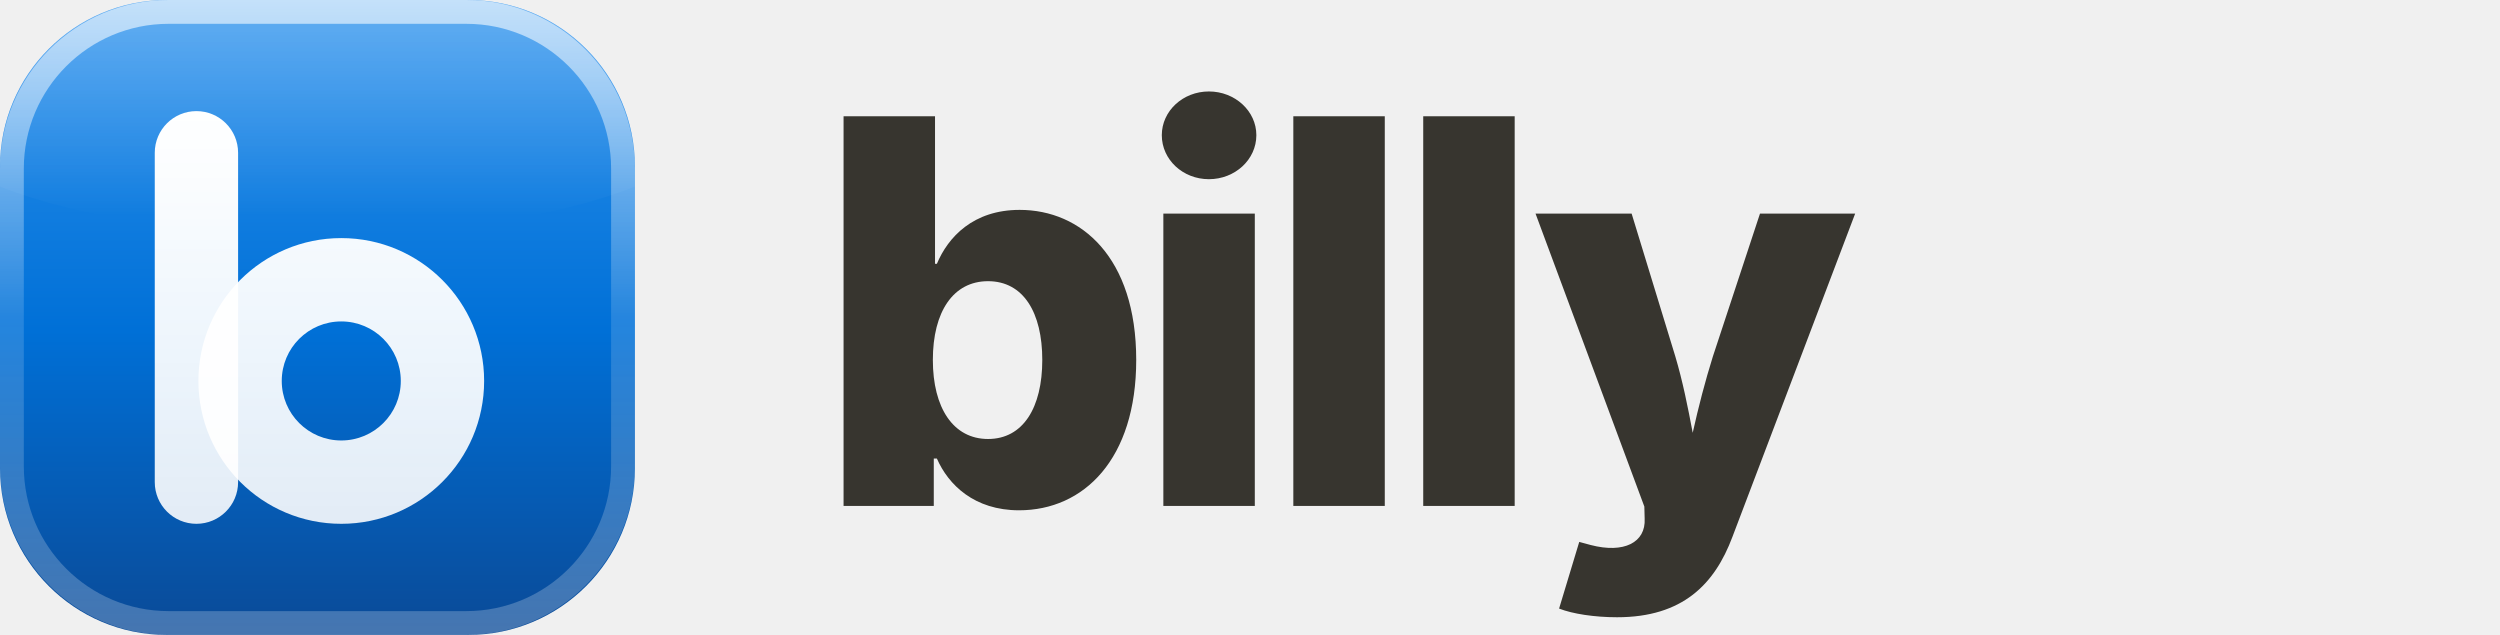
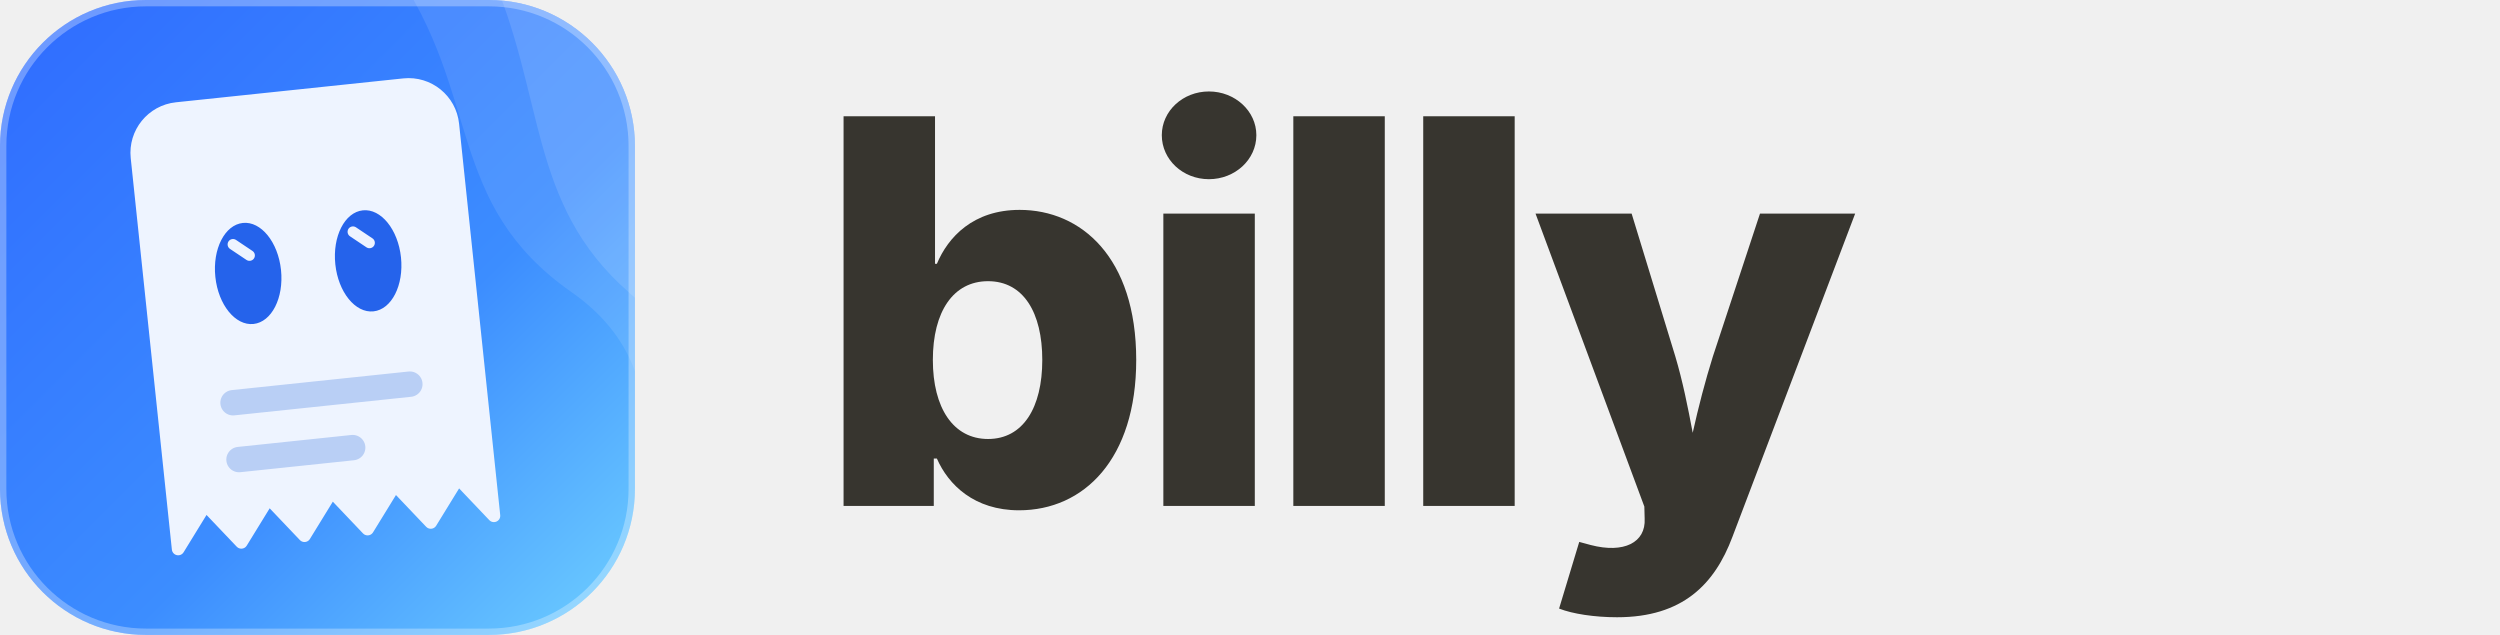
<svg xmlns="http://www.w3.org/2000/svg" viewBox="0 0 126 32" width="126" height="32" role="img" aria-label="Billy">
-   <defs>
-     <linearGradient id="b-tile" x1="0" y1="0" x2="0" y2="32" gradientUnits="userSpaceOnUse">
-       <stop offset="0" stop-color="#2E93EE" />
-       <stop offset="0.52" stop-color="#0070D7" />
-       <stop offset="1" stop-color="#0A4A97" />
-     </linearGradient>
-     <linearGradient id="b-gloss" x1="0" y1="0" x2="0" y2="10.88" gradientUnits="userSpaceOnUse">
-       <stop offset="0" stop-color="#ffffff" stop-opacity="0.26" />
-       <stop offset="1" stop-color="#ffffff" stop-opacity="0" />
-     </linearGradient>
-     <linearGradient id="b-rim" x1="0" y1="0" x2="0" y2="32" gradientUnits="userSpaceOnUse">
-       <stop offset="0" stop-color="#ffffff" stop-opacity="0.62" />
-       <stop offset="0.5" stop-color="#ffffff" stop-opacity="0.14" />
-       <stop offset="1" stop-color="#ffffff" stop-opacity="0.24" />
-     </linearGradient>
-     <linearGradient id="b-glyph" x1="0" y1="5" x2="0" y2="27" gradientUnits="userSpaceOnUse">
-       <stop offset="0" stop-color="#ffffff" />
-       <stop offset="1" stop-color="#ffffff" stop-opacity="0.88" />
-     </linearGradient>
-   </defs>
-   <rect width="32" height="32" rx="8.4" fill="url(#b-tile)" />
-   <path fill="url(#b-gloss)" d="M0 8.4A8.4 8.4 0 0 1 8.4 0H23.6A8.4 8.4 0 0 1 32 8.4V9.4C24 12.6 8 12.6 0 9.4Z" />
-   <rect x="0.6" y="0.6" width="30.8" height="30.8" rx="7.9" fill="none" stroke="url(#b-rim)" stroke-width="1.2" />
-   <rect x="7.8" y="5.6" width="4.2" height="20.8" rx="2.1" fill="url(#b-glyph)" />
-   <path fill="url(#b-glyph)" fill-rule="evenodd" d="M24.4 19.2A7.2 7.2 0 1 1 10 19.2A7.2 7.2 0 1 1 24.4 19.2ZM20.2 19.2A3 3 0 1 1 14.2 19.2A3 3 0 1 1 20.2 19.2Z" />
+   <svg x="0" y="0" width="32" height="32" viewBox="0 0 100 100">
+     <defs>
+       <linearGradient id="billy-sky" x1="0" y1="0" x2="100" y2="100" gradientUnits="userSpaceOnUse">
+         <stop offset="0" stop-color="#2F6BFF" />
+         <stop offset="0.6" stop-color="#3C8DFF" />
+         <stop offset="1" stop-color="#6FD0FF" />
+       </linearGradient>
+       <clipPath id="billy-tile">
+         <rect width="100" height="100" rx="23" />
+       </clipPath>
+     </defs>
+     <g clip-path="url(#billy-tile)">
+       <rect width="100" height="100" fill="url(#billy-sky)" />
+       <path fill="#fff" opacity=".1" d="M62-5C76 15 70 32 90 46S96 80 110 92V-5Z" />
+       <path fill="#fff" opacity=".12" d="M77-5C86 15 83 32 99 46S103 72 112 82V-5Z" />
+       <g transform="rotate(-6 50 56)">
+         <path fill="#EEF4FF" stroke="#EEF4FF" stroke-width="2" stroke-linejoin="round" d="M25 22A7 7 0 0 1 32 15H68A7 7 0 0 1 75 22V84L70 77.5L65 84L60 77.5L55 84L50 77.5L45 84L40 77.5L35 84L30 77.5L25 84Z" />
+         <ellipse cx="40.5" cy="42" rx="5.2" ry="8" fill="#2563EB" />
+         <ellipse cx="59.5" cy="42" rx="5.2" ry="8" fill="#2563EB" />
+         <path stroke="#EEF4FF" stroke-width="1.7" stroke-linecap="round" d="M38.6 37.2l2.4 2M57.6 37.2l2.4 2" />
+         <path stroke="#B9CFF5" stroke-width="4" stroke-linecap="round" d="M36 62H64M36 71H54" />
+       </g>
+     </g>
+     <rect x=".5" y=".5" width="99" height="99" rx="22.5" fill="none" stroke="#fff" stroke-opacity=".3" />
+   </svg>
  <text x="41" y="25.5" font-family="Geist, Inter, -apple-system, 'Segoe UI', Helvetica, Arial, sans-serif" font-size="27" font-weight="800" letter-spacing="-1.1" fill="#37352f">billy</text>
</svg>
